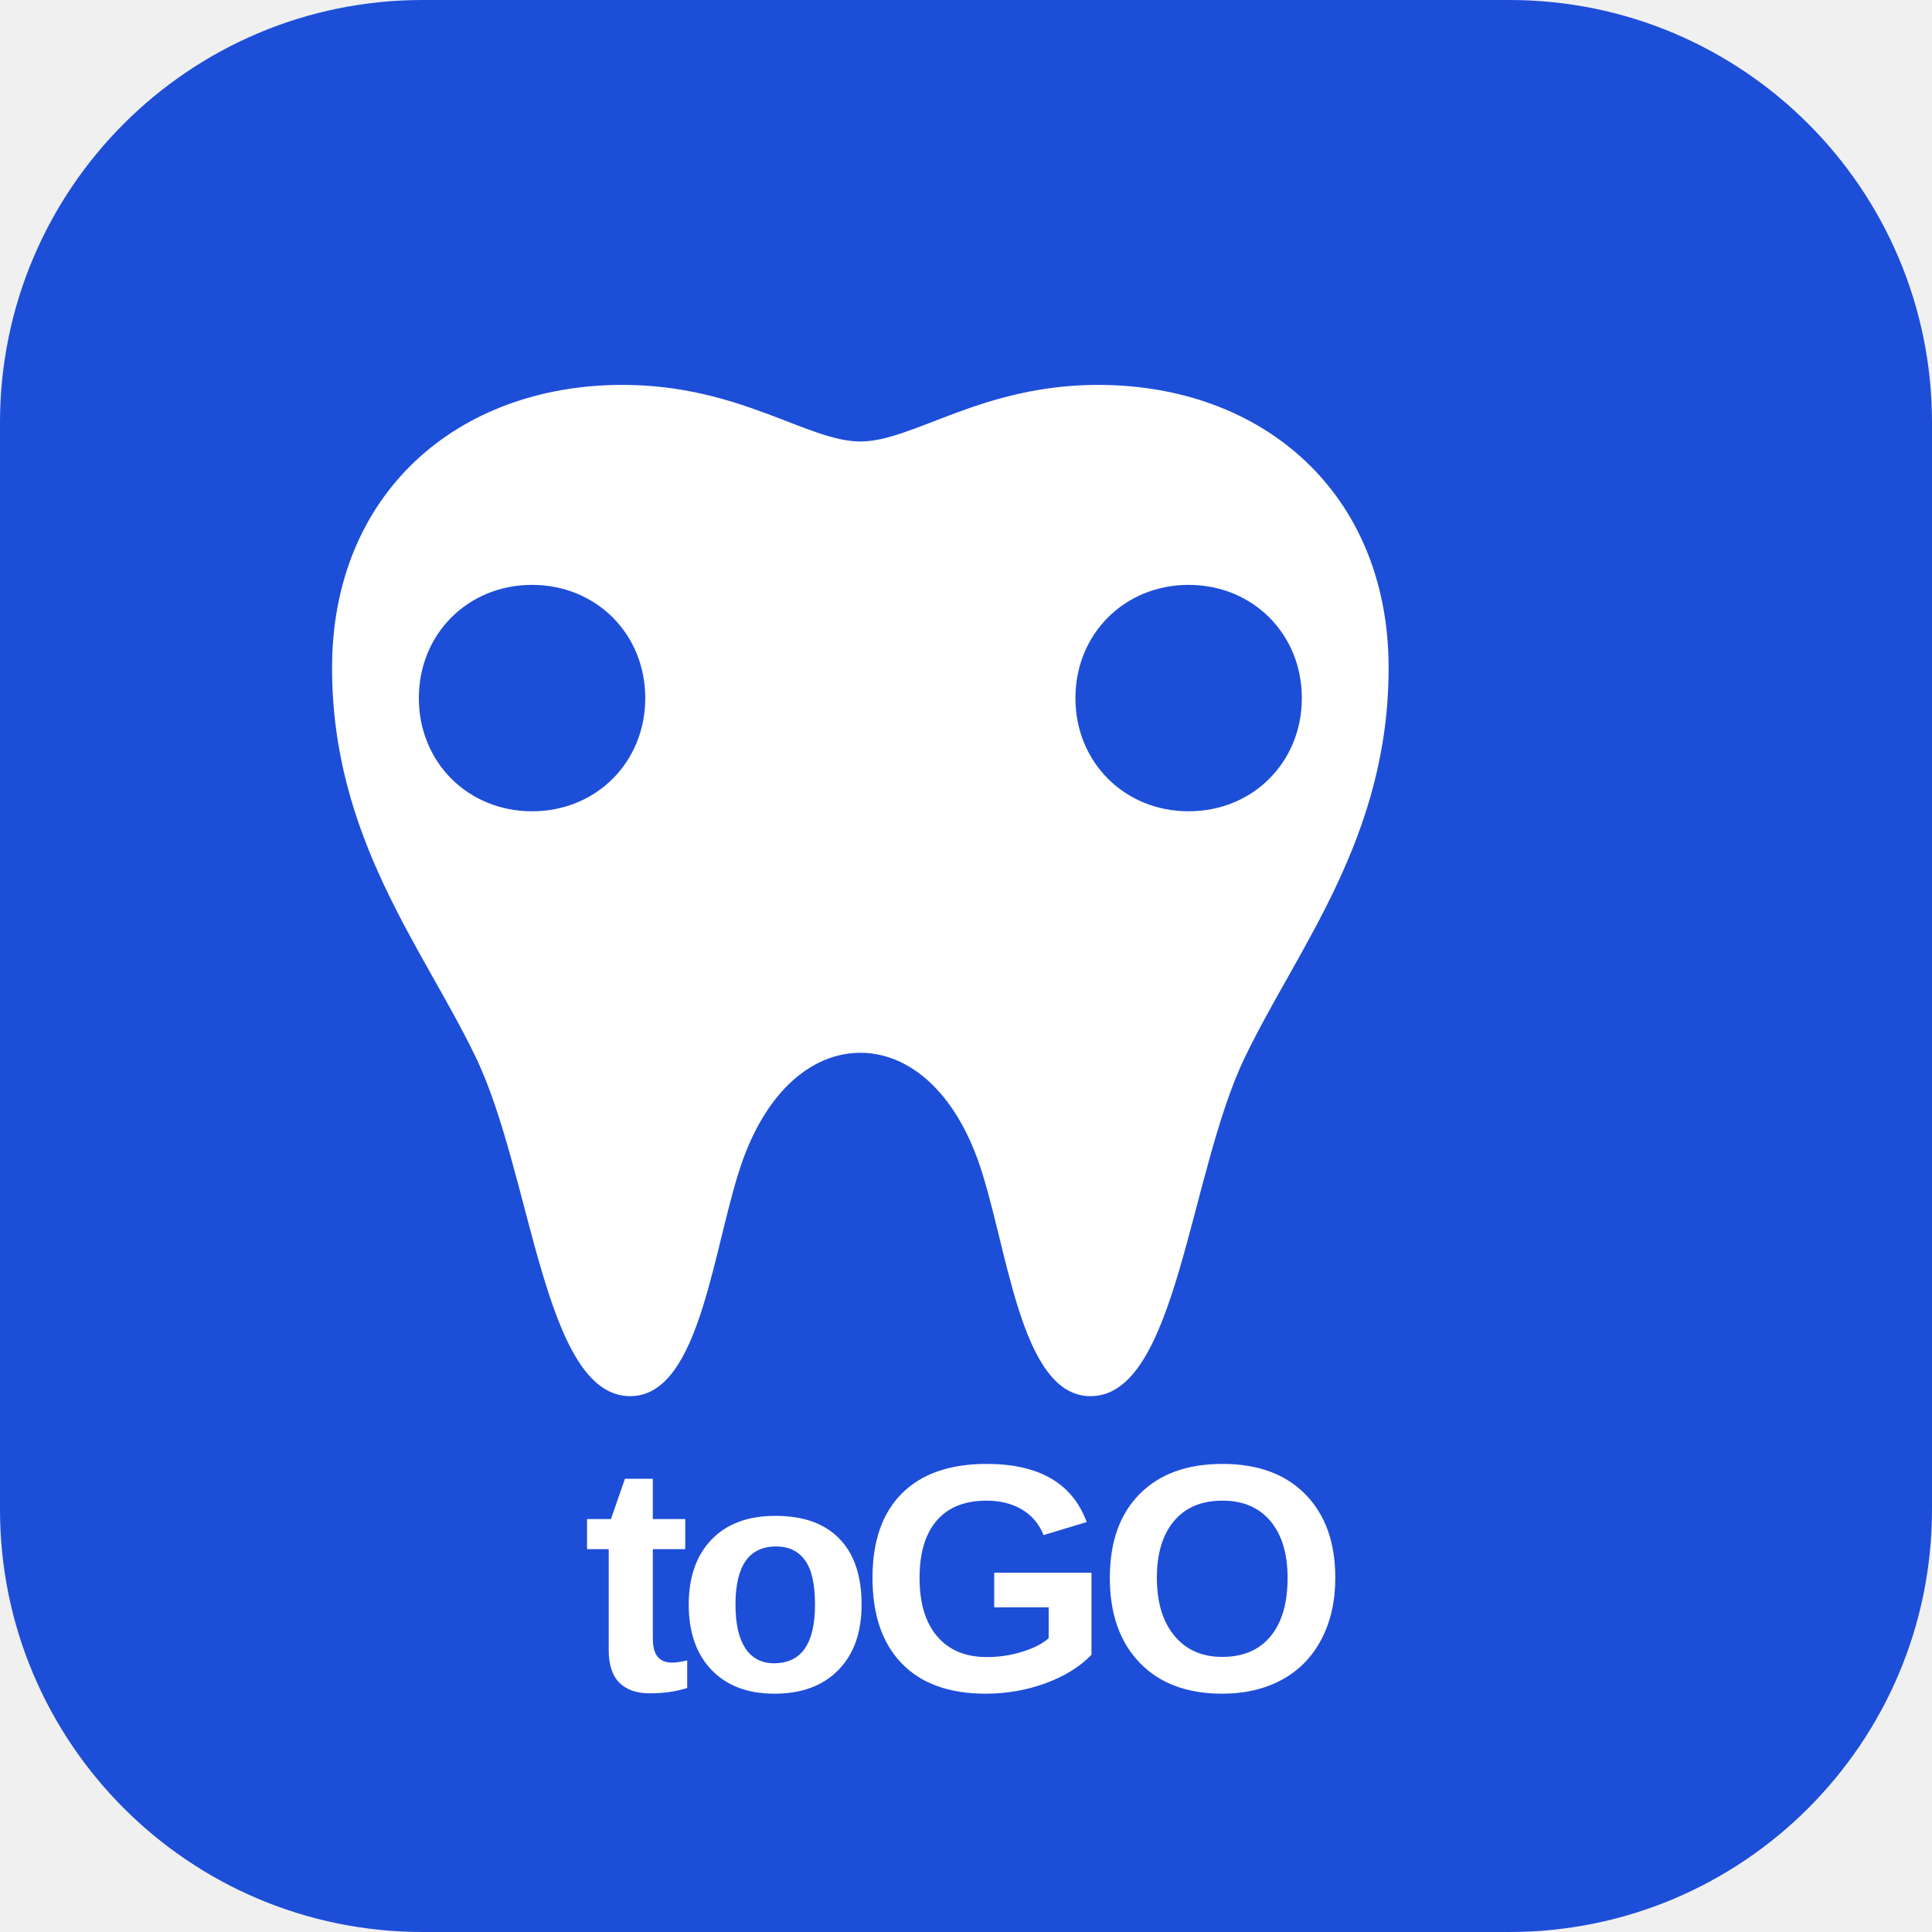
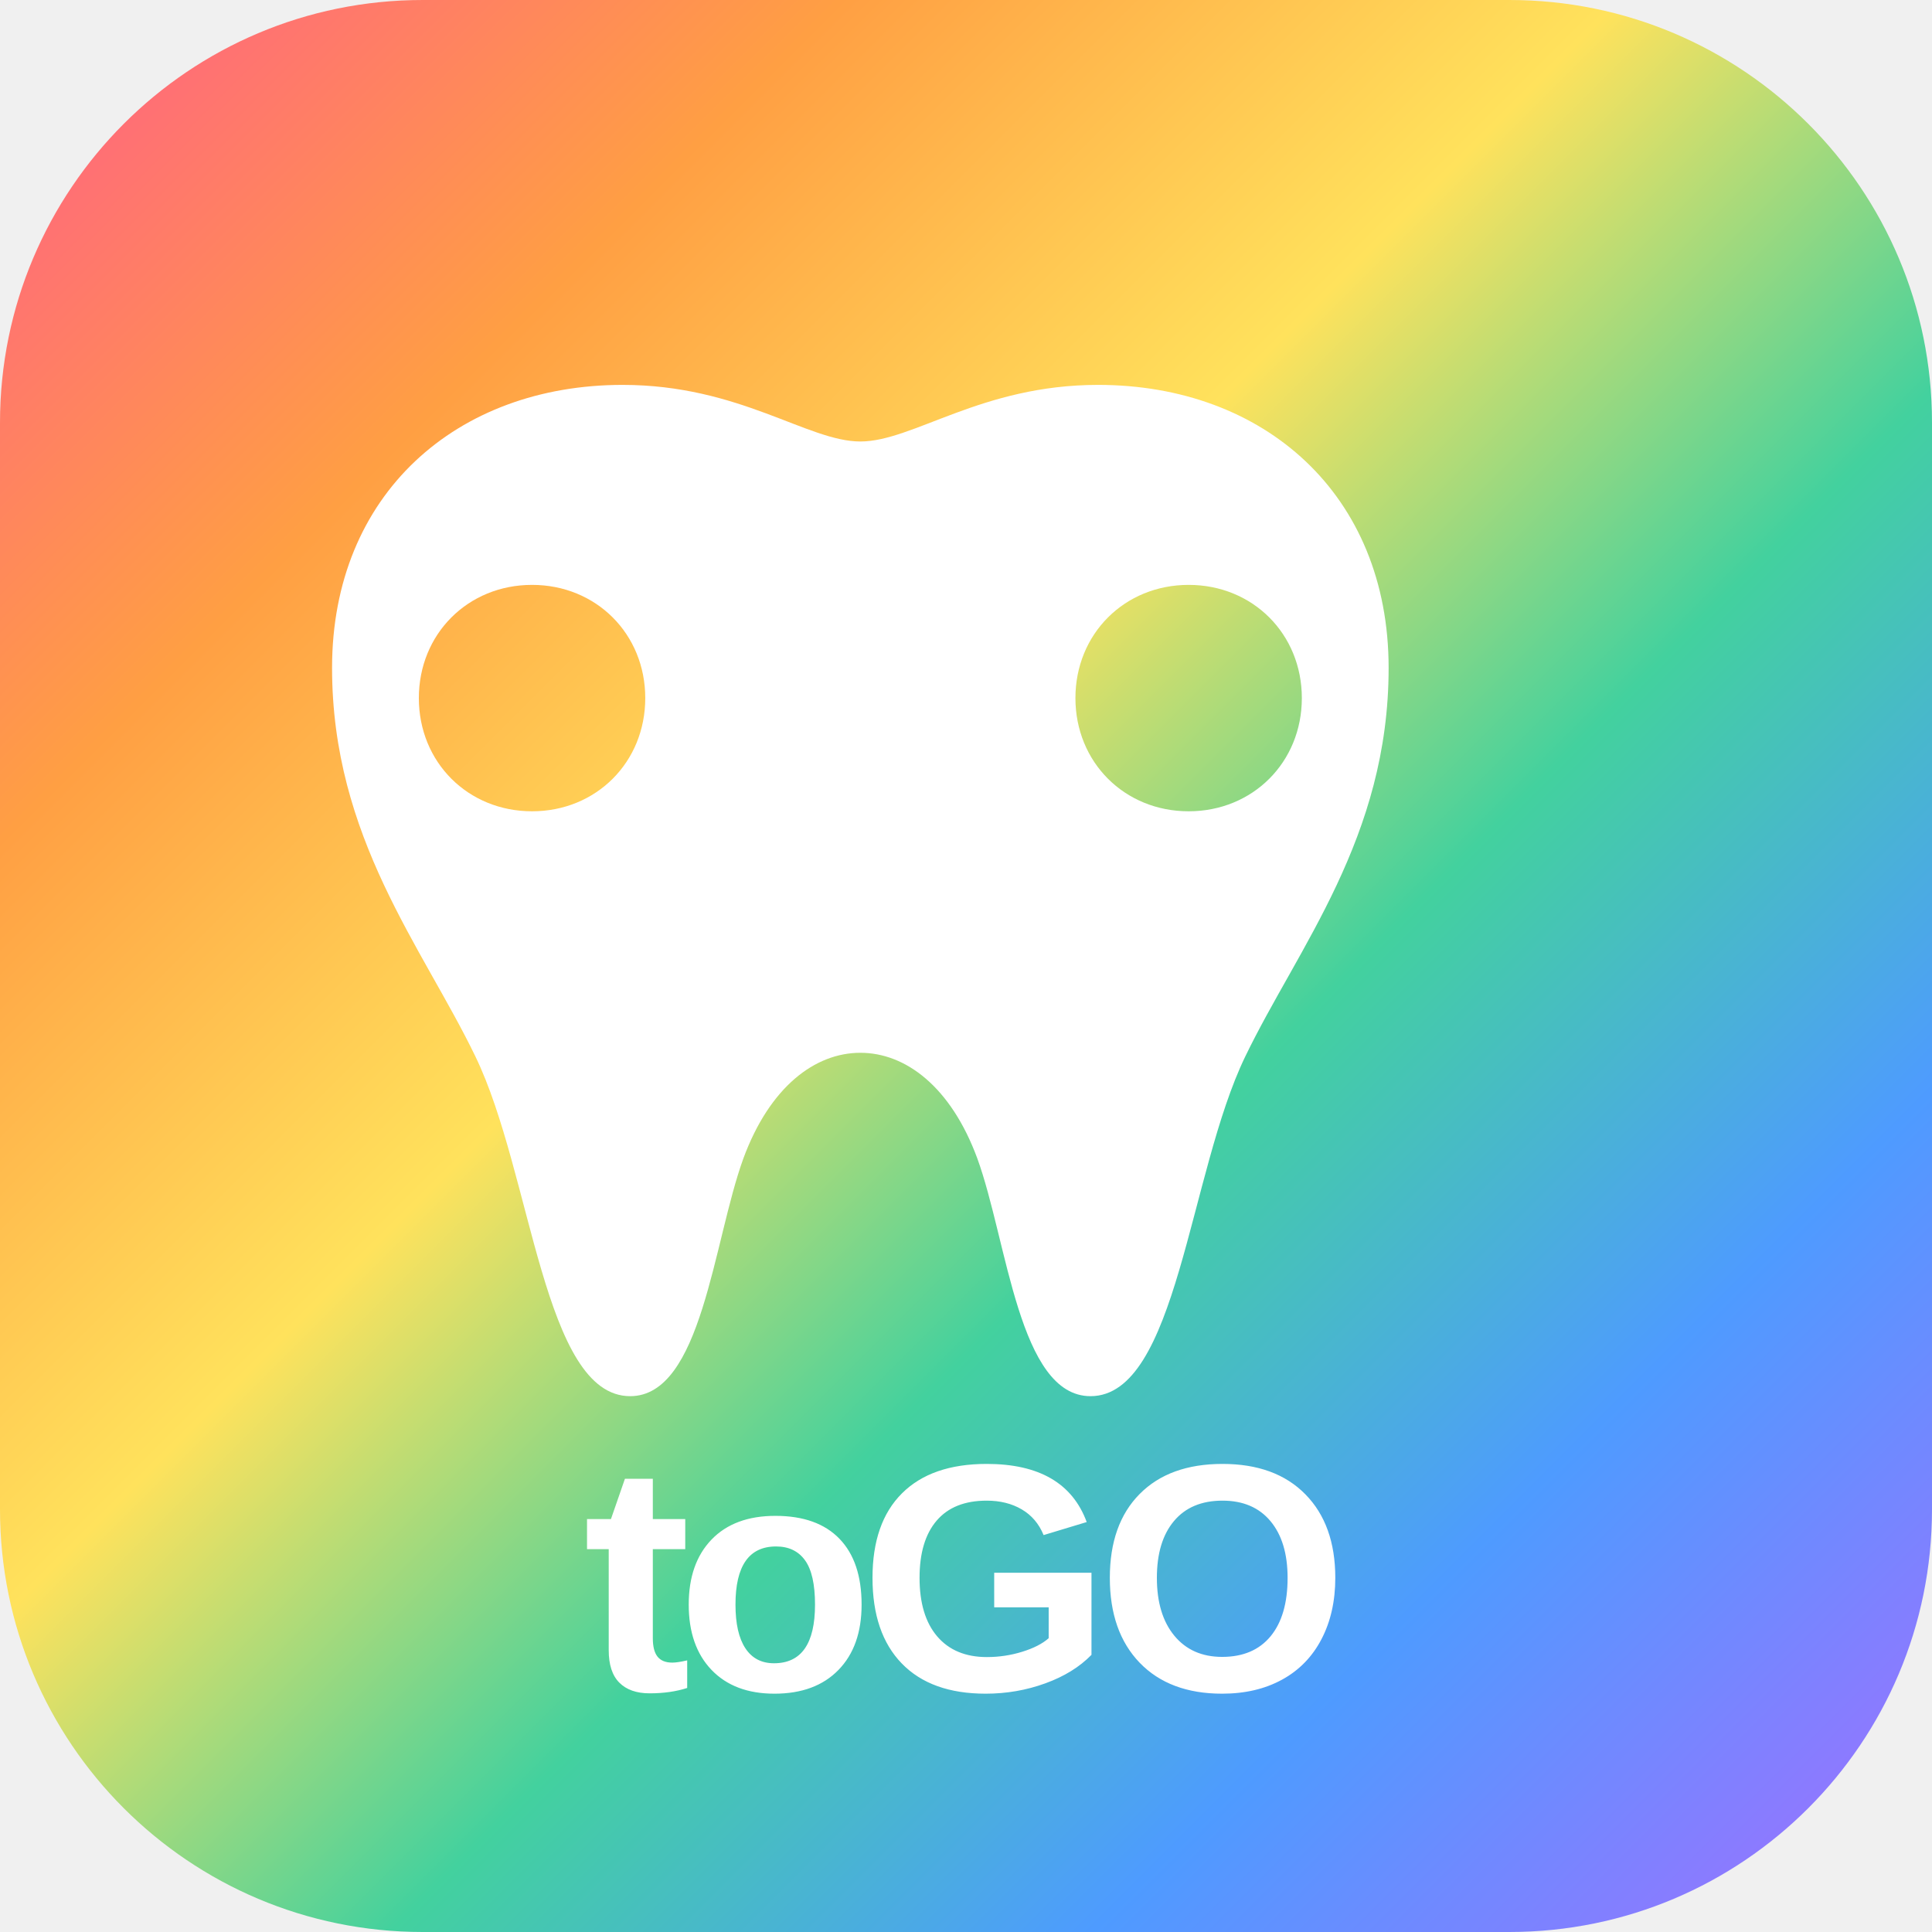
<svg xmlns="http://www.w3.org/2000/svg" viewBox="0 0 512 512" role="img" aria-label="toGO">
-   <rect width="512" height="512" rx="112" fill="#1D4ED8" />
+   <defs>
+     <linearGradient id="rainbow" x1="0" y1="0" x2="1" y2="1">
+       <stop offset="0%" stop-color="#FF5B8A" />
+       <stop offset="22%" stop-color="#FF9F43" />
+       <stop offset="42%" stop-color="#FFE25C" />
+       <stop offset="60%" stop-color="#43D19E" />
+       <stop offset="78%" stop-color="#4E9BFF" />
+       <stop offset="100%" stop-color="#A86BFF" />
+     </linearGradient>
+   </defs>
+   <rect width="512" height="512" rx="112" fill="url(#rainbow)" />
  <path fill="#FFFFFF" d="M165 102c-44 0-77 29-77 75 0 45 24 74 38 103 15 31 18 90 41 90 19 0 22-41 30-63 7-19 19-28 31-28s24 9 31 28c8 22 11 63 30 63 23 0 26-59 41-90 14-29 38-58 38-103 0-46-33-75-77-75-31 0-49 15-63 15s-32-15-63-15Zm-24 53c17 0 30 13 30 30s-13 30-30 30-30-13-30-30 13-30 30-30Zm174 0c17 0 30 13 30 30s-13 30-30 30-30-13-30-30 13-30 30-30Z" />
  <text x="256" y="448" fill="#FFFFFF" font-family="-apple-system,BlinkMacSystemFont,'Helvetica Neue',Arial,sans-serif" font-size="86" font-weight="800" text-anchor="middle" letter-spacing="-4">toGO</text>
</svg>
